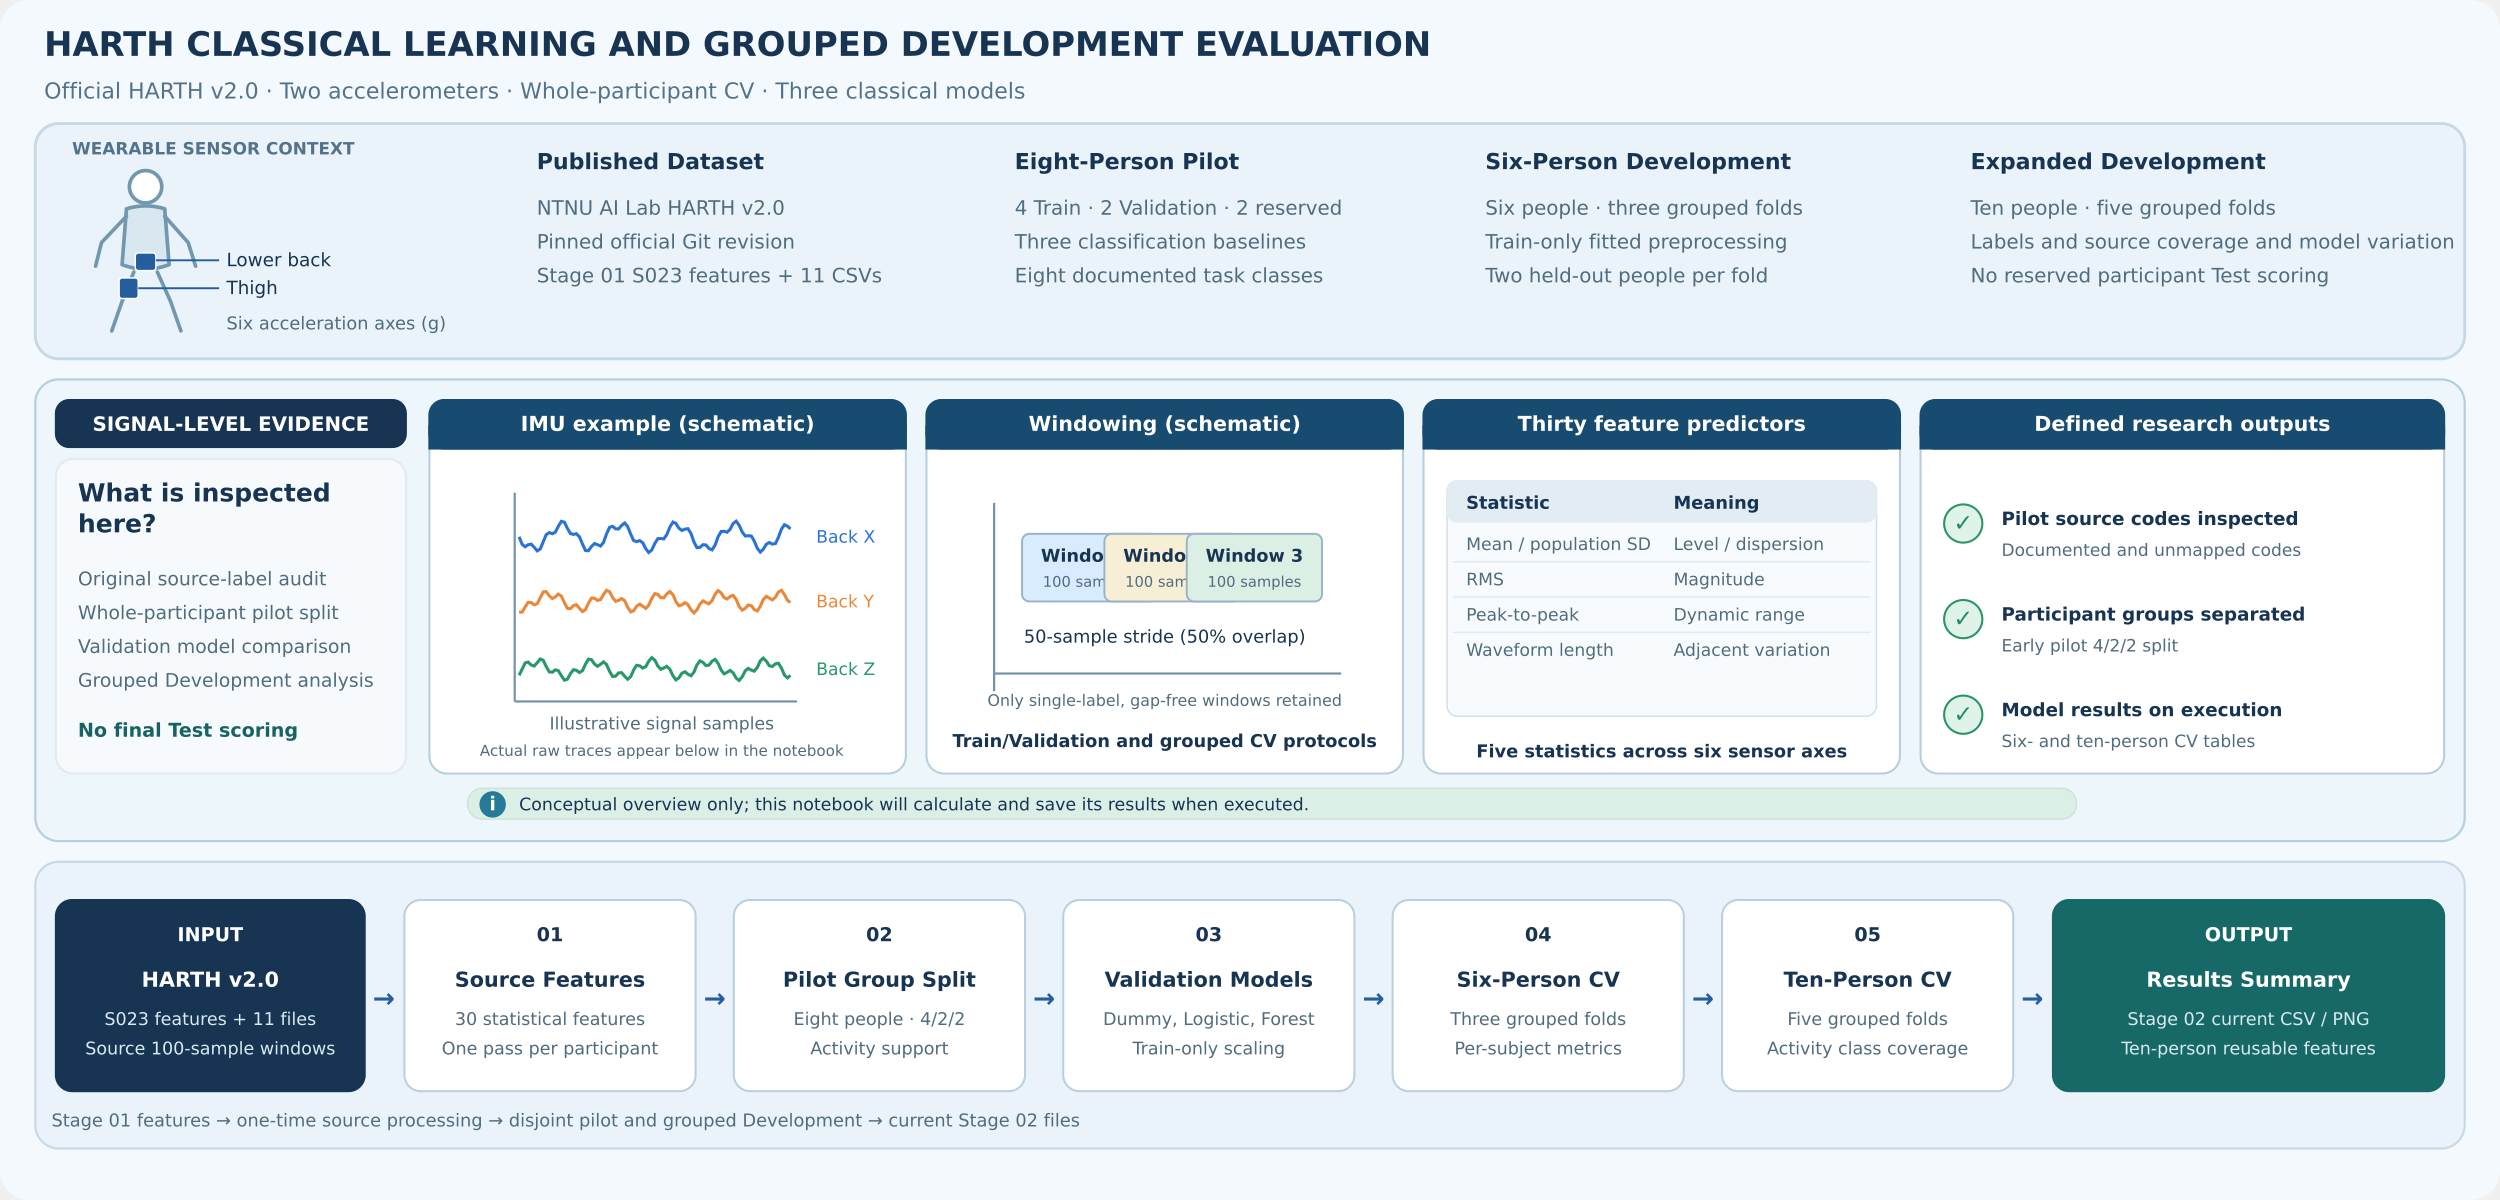
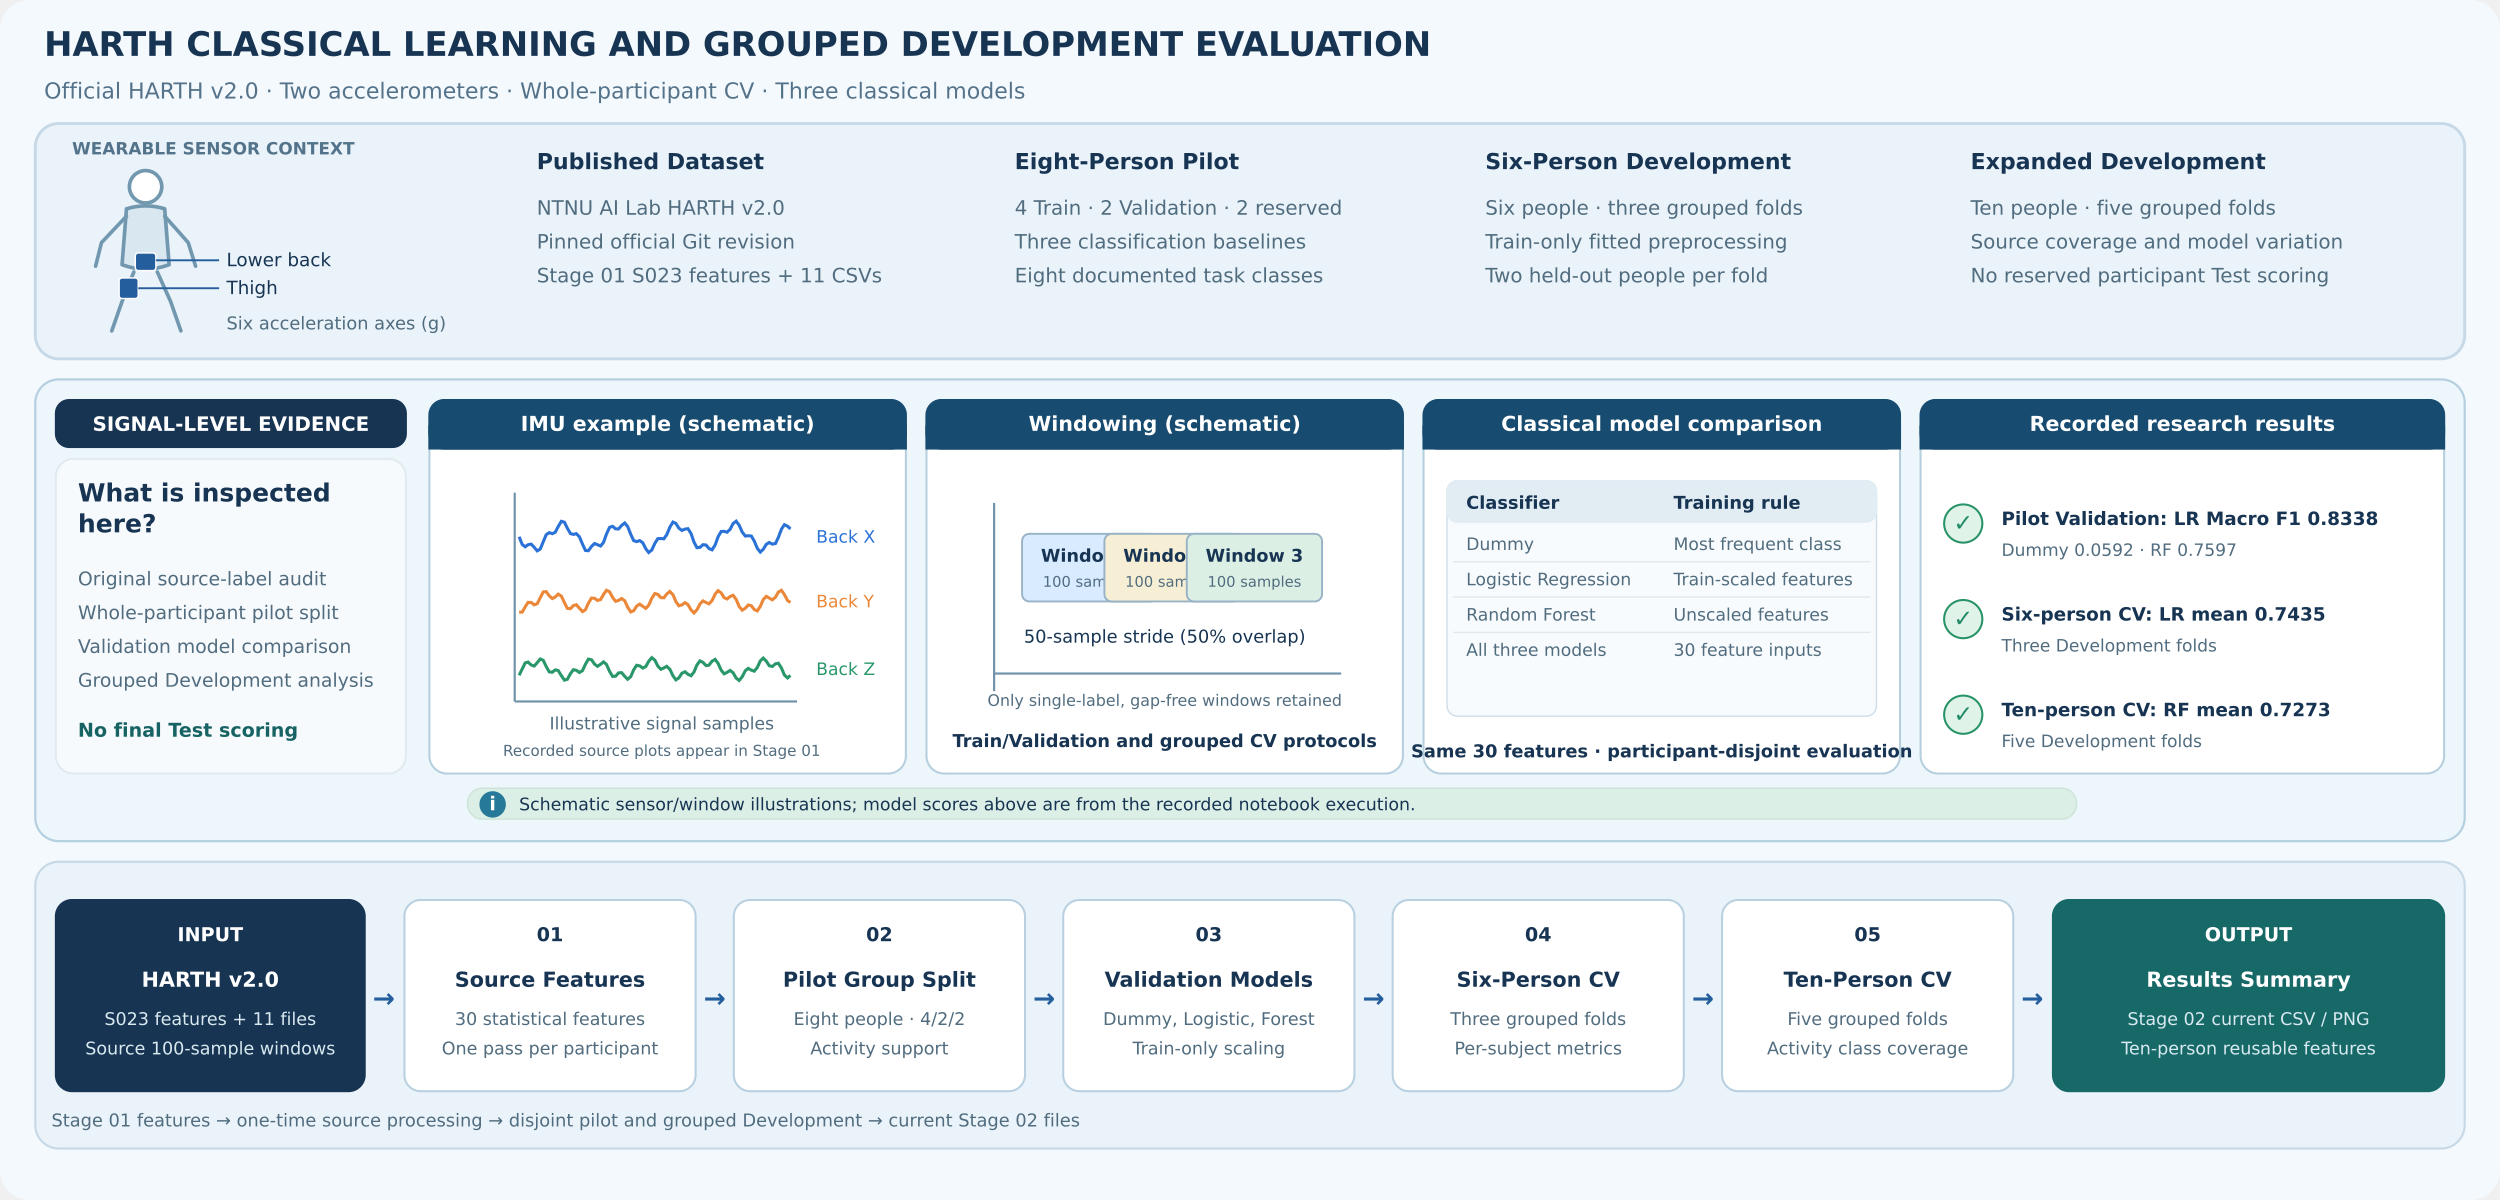
<svg xmlns="http://www.w3.org/2000/svg" width="1700" height="816" viewBox="0 0 1700 816" role="img" aria-labelledby="title desc">
  <rect x="0" y="0" width="1700" height="816" rx="20" fill="#F4F9FD" stroke="#F4F9FD" stroke-width="0" />
  <g font-family="DejaVu Sans, Arial, sans-serif">
    <text x="30" y="38" font-size="23" font-weight="700" fill="#173453">HARTH CLASSICAL LEARNING AND GROUPED DEVELOPMENT EVALUATION</text>
    <text x="30" y="67" font-size="15" fill="#54738A">Official HARTH v2.0  ·  Two accelerometers  ·  Whole-participant CV  ·  Three classical models</text>
    <rect x="24" y="84" width="1652" height="160" rx="16" fill="#EAF3FA" stroke="#C7D9E6" stroke-width="2" />
    <text x="49" y="105" font-size="11.5" font-weight="700" fill="#53738A">WEARABLE SENSOR CONTEXT</text>
    <g fill="none" stroke="#7298B0" stroke-width="2.5" stroke-linejoin="round" stroke-linecap="round">
      <circle cx="99" cy="127" r="11" fill="#FFFFFF" />
      <path d="M86 142 Q99 138 112 142 L115 180 Q99 186 83 180 Z" fill="#D9E7F1" />
      <path d="M86 147 L69 165 L65 181 M112 147 L128 165 L133 181 M91 185 L83 205 L76 225 M107 185 L116 205 L123 225" />
    </g>
    <rect x="92" y="172" width="14" height="12" rx="2" fill="#245E9D" stroke="#FFFFFF" stroke-width="1" />
    <rect x="81" y="189" width="13" height="14" rx="2" fill="#245E9D" stroke="#FFFFFF" stroke-width="1" />
    <line x1="106" y1="177" x2="149" y2="177" stroke="#245E9D" stroke-width="1.3" />
    <line x1="94" y1="196" x2="149" y2="196" stroke="#245E9D" stroke-width="1.3" />
    <text x="154" y="181" font-size="12.5" fill="#173453">Lower back</text>
    <text x="154" y="200" font-size="12.5" fill="#173453">Thigh</text>
    <text x="154" y="224" font-size="12.1" fill="#506C7E">Six acceleration axes (g)</text>
    <text x="365" y="115" font-size="15" font-weight="700" fill="#173453">Published Dataset</text>
    <text x="365" y="146" font-size="13.5" fill="#506C7E">NTNU AI Lab HARTH v2.0</text>
    <text x="365" y="169" font-size="13.5" fill="#506C7E">Pinned official Git revision</text>
    <text x="365" y="192" font-size="13.5" fill="#506C7E">Stage 01 S023 features + 11 CSVs</text>
    <text x="690" y="115" font-size="15" font-weight="700" fill="#173453">Eight-Person Pilot</text>
    <text x="690" y="146" font-size="13.5" fill="#506C7E">4 Train · 2 Validation · 2 reserved</text>
    <text x="690" y="169" font-size="13.5" fill="#506C7E">Three classification baselines</text>
    <text x="690" y="192" font-size="13.5" fill="#506C7E">Eight documented task classes</text>
    <text x="1010" y="115" font-size="15" font-weight="700" fill="#173453">Six-Person Development</text>
    <text x="1010" y="146" font-size="13.5" fill="#506C7E">Six people · three grouped folds</text>
    <text x="1010" y="169" font-size="13.5" fill="#506C7E">Train-only fitted preprocessing</text>
    <text x="1010" y="192" font-size="13.5" fill="#506C7E">Two held-out people per fold</text>
    <text x="1340" y="115" font-size="15" font-weight="700" fill="#173453">Expanded Development</text>
    <text x="1340" y="146" font-size="13.5" fill="#506C7E">Ten people · five grouped folds</text>
-     <text x="1340" y="169" font-size="13.5" fill="#506C7E">Labels and source coverage and model variation</text>
+     <text x="1340" y="169" font-size="13.5" fill="#506C7E">Source coverage and model variation</text>
    <text x="1340" y="192" font-size="13.5" fill="#506C7E">No reserved participant Test scoring</text>
    <rect x="24" y="258" width="1652" height="314" rx="16" fill="#EDF6FB" stroke="#B4CFE0" stroke-width="1.5" />
    <rect x="38" y="272" width="238" height="32" rx="9" fill="#173453" stroke="#173453" stroke-width="1.4" />
    <text x="157" y="293" font-size="13.5" font-weight="700" fill="#FFFFFF" text-anchor="middle">SIGNAL-LEVEL EVIDENCE</text>
    <rect x="38" y="312" width="238" height="214" rx="12" fill="#F7FAFD" stroke="#E0EAF0" stroke-width="1.4" />
    <text x="53" y="341" font-size="17" font-weight="700" fill="#173453">What is inspected</text>
    <text x="53" y="362" font-size="17" font-weight="700" fill="#173453">here?</text>
    <text x="53" y="398" font-size="12.8" fill="#506C7E">Original source-label audit</text>
    <text x="53" y="421" font-size="12.8" fill="#506C7E">Whole-participant pilot split</text>
    <text x="53" y="444" font-size="12.8" fill="#506C7E">Validation model comparison</text>
    <text x="53" y="467" font-size="12.8" fill="#506C7E">Grouped Development analysis</text>
    <text x="53" y="501" font-size="13" font-weight="700" fill="#176363">No final Test scoring</text>
    <rect x="292" y="272" width="324" height="254" rx="12" fill="#FFFFFF" stroke="#B6CFDE" stroke-width="1.4" />
    <rect x="292" y="272" width="324" height="33" rx="10" fill="#174B70" stroke="#174B70" stroke-width="1.4" />
    <rect x="292" y="290" width="324" height="15" rx="0" fill="#174B70" stroke="#174B70" stroke-width="1.4" />
    <text x="454" y="293" font-size="14" font-weight="700" fill="#FFFFFF" text-anchor="middle">IMU example (schematic)</text>
    <rect x="630" y="272" width="324" height="254" rx="12" fill="#FFFFFF" stroke="#B6CFDE" stroke-width="1.4" />
    <rect x="630" y="272" width="324" height="33" rx="10" fill="#174B70" stroke="#174B70" stroke-width="1.4" />
    <rect x="630" y="290" width="324" height="15" rx="0" fill="#174B70" stroke="#174B70" stroke-width="1.4" />
    <text x="792" y="293" font-size="14" font-weight="700" fill="#FFFFFF" text-anchor="middle">Windowing (schematic)</text>
    <rect x="968" y="272" width="324" height="254" rx="12" fill="#FFFFFF" stroke="#B6CFDE" stroke-width="1.4" />
    <rect x="968" y="272" width="324" height="33" rx="10" fill="#174B70" stroke="#174B70" stroke-width="1.4" />
    <rect x="968" y="290" width="324" height="15" rx="0" fill="#174B70" stroke="#174B70" stroke-width="1.4" />
-     <text x="1130" y="293" font-size="14" font-weight="700" fill="#FFFFFF" text-anchor="middle">Thirty feature predictors</text>
+     <text x="1130" y="293" font-size="14" font-weight="700" fill="#FFFFFF" text-anchor="middle">Classical model comparison</text>
    <rect x="1306" y="272" width="356" height="254" rx="12" fill="#FFFFFF" stroke="#B6CFDE" stroke-width="1.4" />
    <rect x="1306" y="272" width="356" height="33" rx="10" fill="#174B70" stroke="#174B70" stroke-width="1.4" />
    <rect x="1306" y="290" width="356" height="15" rx="0" fill="#174B70" stroke="#174B70" stroke-width="1.4" />
-     <text x="1484" y="293" font-size="14" font-weight="700" fill="#FFFFFF" text-anchor="middle">Defined research outputs</text>
+     <text x="1484" y="293" font-size="14" font-weight="700" fill="#FFFFFF" text-anchor="middle">Recorded research results</text>
    <line x1="350" y1="477" x2="542" y2="477" stroke="#7194ab" stroke-width="1.5" />
    <line x1="350" y1="335" x2="350" y2="477" stroke="#7194ab" stroke-width="1.5" />
    <path d="M353.0,365.0 L355.1,370.2 L357.1,371.8 L359.1,370.4 L361.2,370.0 L363.3,372.2 L365.3,374.6 L367.4,373.3 L369.4,368.4 L371.4,363.6 L373.5,362.2 L375.6,362.9 L377.6,361.9 L379.6,358.0 L381.7,354.5 L383.8,355.1 L385.8,359.2 L387.9,362.8 L389.9,363.4 L391.9,362.9 L394.0,365.0 L396.1,370.0 L398.1,374.3 L400.1,374.5 L402.2,371.6 L404.3,369.6 L406.3,370.4 L408.4,371.3 L410.4,368.8 L412.4,363.2 L414.5,358.6 L416.6,357.9 L418.6,359.6 L420.6,359.7 L422.7,357.3 L424.8,355.6 L426.8,358.0 L428.9,363.3 L430.9,367.6 L432.9,368.3 L435.0,367.6 L437.1,369.1 L439.1,373.1 L441.1,375.7 L443.2,374.0 L445.3,369.5 L447.3,366.3 L449.4,366.2 L451.4,366.4 L453.4,363.6 L455.5,358.5 L457.6,355.0 L459.6,355.9 L461.6,359.1 L463.7,360.7 L465.8,359.8 L467.8,359.5 L469.9,362.8 L471.9,368.6 L473.9,372.4 L476.0,372.2 L478.0,370.4 L480.1,370.6 L482.1,373.0 L484.2,373.9 L486.3,370.6 L488.3,365.0 L490.4,361.4 L492.4,361.3 L494.4,361.9 L496.5,359.9 L498.5,356.0 L500.6,354.4 L502.6,357.1 L504.7,361.8 L506.8,364.5 L508.8,364.3 L510.9,364.5 L512.9,367.9 L515.0,372.9 L517.0,375.4 L519.0,373.5 L521.1,370.1 L523.1,368.9 L525.2,370.0 L527.3,369.6 L529.3,365.4 L531.4,359.8 L533.4,356.8 L535.5,357.8 L537.5,359.7" stroke="#2B72D7" fill="none" stroke-width="2.1" />
    <text x="555" y="369" font-size="11.7" fill="#2B72D7">Back X</text>
    <path d="M353.0,416.3 L355.1,416.2 L357.1,412.7 L359.1,409.6 L361.2,409.7 L363.3,411.3 L365.3,410.5 L367.4,406.4 L369.4,402.5 L371.4,402.3 L373.5,405.2 L375.6,407.0 L377.6,405.9 L379.6,404.0 L381.7,405.3 L383.8,409.8 L385.8,413.7 L387.9,413.9 L389.9,411.8 L391.9,411.2 L394.0,413.6 L396.1,415.9 L398.1,414.6 L400.1,410.2 L402.2,406.7 L404.3,406.8 L406.3,408.3 L408.4,407.7 L410.4,404.2 L412.4,401.4 L414.5,402.4 L416.6,406.3 L418.6,408.9 L420.6,408.3 L422.7,407.0 L424.8,408.5 L426.8,412.9 L428.9,416.1 L430.9,415.3 L432.9,412.2 L435.0,410.8 L437.1,412.3 L439.1,413.7 L441.1,411.6 L443.2,406.9 L445.3,403.6 L447.3,404.2 L449.4,406.4 L451.4,406.5 L453.4,403.9 L455.5,402.2 L457.6,404.4 L459.6,409.1 L461.6,411.9 L463.7,411.3 L465.8,409.8 L467.8,411.1 L469.9,414.7 L471.9,416.8 L473.9,414.7 L476.0,410.7 L478.0,408.6 L480.1,409.7 L482.1,410.6 L484.2,408.4 L486.3,404.0 L488.3,401.6 L490.4,403.2 L492.4,406.4 L494.4,407.3 L496.5,405.6 L498.5,404.8 L500.6,407.6 L502.6,412.4 L504.7,414.9 L506.8,413.6 L508.8,411.4 L510.9,411.9 L512.9,414.5 L515.0,415.4 L517.0,412.3 L519.0,407.7 L521.1,405.5 L523.1,406.7 L525.2,407.9 L527.3,406.1 L529.3,402.6 L531.4,401.4 L533.4,404.3 L535.5,408.3 L537.5,409.7" stroke="#EB8738" fill="none" stroke-width="2.1" />
    <text x="555" y="413" font-size="11.7" fill="#EB8738">Back Y</text>
    <path d="M353.0,459.2 L355.1,454.9 L357.1,450.8 L359.1,450.2 L361.2,452.2 L363.3,452.9 L365.3,450.6 L367.4,448.1 L369.4,449.0 L371.4,453.2 L373.5,456.9 L375.6,457.1 L377.6,455.5 L379.6,456.0 L381.7,459.4 L383.8,462.5 L385.8,461.9 L387.9,458.1 L389.9,455.4 L391.9,455.8 L394.0,457.3 L396.1,456.0 L398.1,451.7 L400.1,448.2 L402.2,448.6 L404.3,451.6 L406.3,453.1 L408.4,451.7 L410.4,450.1 L412.4,451.8 L414.5,456.5 L416.6,460.0 L418.6,459.8 L420.6,457.6 L422.7,457.4 L424.8,459.9 L426.8,461.9 L428.9,460.1 L430.9,455.5 L432.9,452.4 L435.0,452.8 L437.1,454.3 L439.1,453.3 L441.1,449.7 L443.2,447.2 L445.3,448.9 L447.3,452.9 L449.4,455.1 L451.4,454.2 L453.4,453.1 L455.5,455.1 L457.6,459.5 L459.6,462.3 L461.6,461.0 L463.7,457.8 L465.8,456.8 L467.8,458.5 L469.9,459.5 L471.9,457.0 L473.9,452.2 L476.0,449.4 L478.0,450.4 L480.1,452.6 L482.1,452.3 L484.2,449.6 L486.3,448.4 L488.3,451.1 L490.4,455.7 L492.4,458.2 L494.4,457.2 L496.5,455.9 L498.5,457.5 L500.6,461.1 L502.6,462.7 L504.7,460.2 L506.8,456.1 L508.8,454.5 L510.9,455.7 L512.9,456.4 L515.0,453.8 L517.0,449.4 L519.0,447.5 L521.1,449.6 L523.1,452.7 L525.2,453.2 L527.3,451.4 L529.3,451.0 L531.4,454.3 L533.4,459.0 L535.5,461.0 L537.5,459.3" stroke="#29976A" fill="none" stroke-width="2.1" />
    <text x="555" y="459" font-size="11.7" fill="#29976A">Back Z</text>
    <text x="450" y="496" font-size="11.7" fill="#506C7E" text-anchor="middle">Illustrative signal samples</text>
-     <text x="450" y="514" font-size="10.3" fill="#506C7E" text-anchor="middle">Actual raw traces appear below in the notebook</text>
+     <text x="450" y="514" font-size="10.3" fill="#506C7E" text-anchor="middle">Recorded source plots appear in Stage 01</text>
    <line x1="676" y1="458" x2="912" y2="458" stroke="#7194ab" stroke-width="1.5" />
    <line x1="676" y1="342" x2="676" y2="470" stroke="#7194ab" stroke-width="1.5" />
    <rect x="695" y="363" width="92" height="46" rx="5" fill="#d8ebff" stroke="#98b2c6" stroke-width="1.3" />
    <text x="741" y="382" font-size="12" font-weight="700" fill="#173453" text-anchor="middle">Window 1</text>
    <text x="741" y="399" font-size="10" fill="#506C7E" text-anchor="middle">100 samples</text>
    <rect x="751" y="363" width="92" height="46" rx="5" fill="#f7efd5" stroke="#98b2c6" stroke-width="1.3" />
    <text x="797" y="382" font-size="12" font-weight="700" fill="#173453" text-anchor="middle">Window 2</text>
    <text x="797" y="399" font-size="10" fill="#506C7E" text-anchor="middle">100 samples</text>
    <rect x="807" y="363" width="92" height="46" rx="5" fill="#dcefe5" stroke="#98b2c6" stroke-width="1.3" />
    <text x="853" y="382" font-size="12" font-weight="700" fill="#173453" text-anchor="middle">Window 3</text>
    <text x="853" y="399" font-size="10" fill="#506C7E" text-anchor="middle">100 samples</text>
    <text x="792" y="437" font-size="12.1" fill="#173453" text-anchor="middle">50-sample stride (50% overlap)</text>
    <text x="792" y="480" font-size="10.8" fill="#506C7E" text-anchor="middle">Only single-label, gap-free windows retained</text>
    <text x="792" y="508" font-size="12.1" font-weight="700" fill="#173453" text-anchor="middle">Train/Validation and grouped CV protocols</text>
    <rect x="984" y="327" width="292" height="160" rx="7" fill="#F8FBFD" stroke="#CFDFE9" stroke-width="1" />
    <rect x="984" y="327" width="292" height="28" rx="7" fill="#E2ECF3" stroke="#E2ECF3" stroke-width="1" />
-     <text x="997" y="346" font-size="12.1" font-weight="700" fill="#173453">Statistic</text>
-     <text x="1138" y="346" font-size="12.1" font-weight="700" fill="#173453">Meaning</text>
-     <text x="997" y="374" font-size="11.7" fill="#506C7E">Mean / population SD</text>
-     <text x="1138" y="374" font-size="11.7" fill="#506C7E">Level / dispersion</text>
+     <text x="997" y="346" font-size="12.1" font-weight="700" fill="#173453">Classifier</text>
+     <text x="1138" y="346" font-size="12.1" font-weight="700" fill="#173453">Training rule</text>
+     <text x="997" y="374" font-size="11.7" fill="#506C7E">Dummy</text>
+     <text x="1138" y="374" font-size="11.7" fill="#506C7E">Most frequent class</text>
    <line x1="988" y1="382" x2="1272" y2="382" stroke="#DFE9EF" stroke-width="1" />
-     <text x="997" y="398" font-size="11.7" fill="#506C7E">RMS</text>
-     <text x="1138" y="398" font-size="11.7" fill="#506C7E">Magnitude</text>
+     <text x="997" y="398" font-size="11.7" fill="#506C7E">Logistic Regression</text>
+     <text x="1138" y="398" font-size="11.7" fill="#506C7E">Train-scaled features</text>
    <line x1="988" y1="406" x2="1272" y2="406" stroke="#DFE9EF" stroke-width="1" />
-     <text x="997" y="422" font-size="11.7" fill="#506C7E">Peak-to-peak</text>
-     <text x="1138" y="422" font-size="11.7" fill="#506C7E">Dynamic range</text>
+     <text x="997" y="422" font-size="11.7" fill="#506C7E">Random Forest</text>
+     <text x="1138" y="422" font-size="11.7" fill="#506C7E">Unscaled features</text>
    <line x1="988" y1="430" x2="1272" y2="430" stroke="#DFE9EF" stroke-width="1" />
-     <text x="997" y="446" font-size="11.7" fill="#506C7E">Waveform length</text>
-     <text x="1138" y="446" font-size="11.7" fill="#506C7E">Adjacent variation</text>
-     <text x="1130" y="515" font-size="12.1" font-weight="700" fill="#173453" text-anchor="middle">Five statistics across six sensor axes</text>
+     <text x="997" y="446" font-size="11.7" fill="#506C7E">All three models</text>
+     <text x="1138" y="446" font-size="11.7" fill="#506C7E">30 feature inputs</text>
+     <text x="1130" y="515" font-size="12.1" font-weight="700" fill="#173453" text-anchor="middle">Same 30 features · participant-disjoint evaluation</text>
    <circle cx="1335" cy="356" r="13" fill="#E0F3E9" stroke="#279366" stroke-width="1.4" />
    <text x="1335" y="361" font-size="16" font-weight="700" fill="#218A66" text-anchor="middle">✓</text>
-     <text x="1361" y="357" font-size="12.5" font-weight="700" fill="#173453">Pilot source codes inspected</text>
-     <text x="1361" y="378" font-size="11.6" fill="#506C7E">Documented and unmapped codes</text>
+     <text x="1361" y="357" font-size="12.5" font-weight="700" fill="#173453">Pilot Validation: LR Macro F1 0.8338</text>
+     <text x="1361" y="378" font-size="11.6" fill="#506C7E">Dummy 0.0592 · RF 0.7597</text>
    <circle cx="1335" cy="421" r="13" fill="#E0F3E9" stroke="#279366" stroke-width="1.4" />
    <text x="1335" y="426" font-size="16" font-weight="700" fill="#218A66" text-anchor="middle">✓</text>
-     <text x="1361" y="422" font-size="12.5" font-weight="700" fill="#173453">Participant groups separated</text>
-     <text x="1361" y="443" font-size="11.6" fill="#506C7E">Early pilot 4/2/2 split</text>
+     <text x="1361" y="422" font-size="12.5" font-weight="700" fill="#173453">Six-person CV: LR mean 0.7435</text>
+     <text x="1361" y="443" font-size="11.6" fill="#506C7E">Three Development folds</text>
    <circle cx="1335" cy="486" r="13" fill="#E0F3E9" stroke="#279366" stroke-width="1.4" />
    <text x="1335" y="491" font-size="16" font-weight="700" fill="#218A66" text-anchor="middle">✓</text>
-     <text x="1361" y="487" font-size="12.5" font-weight="700" fill="#173453">Model results on execution</text>
-     <text x="1361" y="508" font-size="11.6" fill="#506C7E">Six- and ten-person CV tables</text>
+     <text x="1361" y="487" font-size="12.5" font-weight="700" fill="#173453">Ten-person CV: RF mean 0.7273</text>
+     <text x="1361" y="508" font-size="11.6" fill="#506C7E">Five Development folds</text>
    <rect x="318" y="536" width="1094" height="21" rx="10" fill="#DCEFE6" stroke="#CDE3D8" stroke-width="1" />
    <circle cx="335" cy="547" r="9" fill="#267998" />
    <text x="335" y="551" font-size="13" font-weight="700" fill="#FFFFFF" text-anchor="middle">i</text>
-     <text x="353" y="551" font-size="11.8" fill="#173453">Conceptual overview only; this notebook will calculate and save its results when executed.</text>
+     <text x="353" y="551" font-size="11.8" fill="#173453">Schematic sensor/window illustrations; model scores above are from the recorded notebook execution.</text>
    <rect x="24" y="586" width="1652" height="195" rx="16" fill="#EAF3FA" stroke="#C7D9E6" stroke-width="1.5" />
    <rect x="38" y="612" width="210" height="130" rx="11" fill="#173453" stroke="#173453" stroke-width="1.4" />
    <text x="143" y="640" font-size="13" font-weight="700" fill="#FFFFFF" text-anchor="middle">INPUT</text>
    <text x="143" y="671" font-size="14.1" font-weight="700" fill="#FFFFFF" text-anchor="middle">HARTH v2.0</text>
    <text x="143" y="697" font-size="11.9" fill="#D8E9F0" text-anchor="middle">S023 features + 11 files</text>
    <text x="143" y="717" font-size="11.9" fill="#D8E9F0" text-anchor="middle">Source 100-sample windows</text>
    <text x="261" y="685" font-size="18" font-weight="700" fill="#245E9D" text-anchor="middle">→</text>
    <rect x="275" y="612" width="198" height="130" rx="11" fill="#FFFFFF" stroke="#B9D0E0" stroke-width="1.4" />
    <text x="374" y="640" font-size="13" font-weight="700" fill="#173453" text-anchor="middle">01</text>
    <text x="374" y="671" font-size="14.1" font-weight="700" fill="#173453" text-anchor="middle">Source Features</text>
    <text x="374" y="697" font-size="11.9" fill="#506C7E" text-anchor="middle">30 statistical features</text>
    <text x="374" y="717" font-size="11.9" fill="#506C7E" text-anchor="middle">One pass per participant</text>
    <text x="486" y="685" font-size="18" font-weight="700" fill="#245E9D" text-anchor="middle">→</text>
    <rect x="499" y="612" width="198" height="130" rx="11" fill="#FFFFFF" stroke="#B9D0E0" stroke-width="1.4" />
    <text x="598" y="640" font-size="13" font-weight="700" fill="#173453" text-anchor="middle">02</text>
    <text x="598" y="671" font-size="14.1" font-weight="700" fill="#173453" text-anchor="middle">Pilot Group Split</text>
    <text x="598" y="697" font-size="11.9" fill="#506C7E" text-anchor="middle">Eight people · 4/2/2</text>
    <text x="598" y="717" font-size="11.9" fill="#506C7E" text-anchor="middle">Activity support</text>
    <text x="710" y="685" font-size="18" font-weight="700" fill="#245E9D" text-anchor="middle">→</text>
    <rect x="723" y="612" width="198" height="130" rx="11" fill="#FFFFFF" stroke="#B9D0E0" stroke-width="1.4" />
    <text x="822" y="640" font-size="13" font-weight="700" fill="#173453" text-anchor="middle">03</text>
    <text x="822" y="671" font-size="14.1" font-weight="700" fill="#173453" text-anchor="middle">Validation Models</text>
    <text x="822" y="697" font-size="11.9" fill="#506C7E" text-anchor="middle">Dummy, Logistic, Forest</text>
    <text x="822" y="717" font-size="11.9" fill="#506C7E" text-anchor="middle">Train-only scaling</text>
    <text x="934" y="685" font-size="18" font-weight="700" fill="#245E9D" text-anchor="middle">→</text>
    <rect x="947" y="612" width="198" height="130" rx="11" fill="#FFFFFF" stroke="#B9D0E0" stroke-width="1.4" />
    <text x="1046" y="640" font-size="13" font-weight="700" fill="#173453" text-anchor="middle">04</text>
    <text x="1046" y="671" font-size="14.1" font-weight="700" fill="#173453" text-anchor="middle">Six-Person CV</text>
    <text x="1046" y="697" font-size="11.9" fill="#506C7E" text-anchor="middle">Three grouped folds</text>
    <text x="1046" y="717" font-size="11.9" fill="#506C7E" text-anchor="middle">Per-subject metrics</text>
    <text x="1158" y="685" font-size="18" font-weight="700" fill="#245E9D" text-anchor="middle">→</text>
    <rect x="1171" y="612" width="198" height="130" rx="11" fill="#FFFFFF" stroke="#B9D0E0" stroke-width="1.4" />
    <text x="1270" y="640" font-size="13" font-weight="700" fill="#173453" text-anchor="middle">05</text>
    <text x="1270" y="671" font-size="14.1" font-weight="700" fill="#173453" text-anchor="middle">Ten-Person CV</text>
    <text x="1270" y="697" font-size="11.9" fill="#506C7E" text-anchor="middle">Five grouped folds</text>
    <text x="1270" y="717" font-size="11.9" fill="#506C7E" text-anchor="middle">Activity class coverage</text>
    <text x="1382" y="685" font-size="18" font-weight="700" fill="#245E9D" text-anchor="middle">→</text>
    <rect x="1396" y="612" width="266" height="130" rx="11" fill="#176968" stroke="#176968" stroke-width="1.4" />
    <text x="1529" y="640" font-size="13" font-weight="700" fill="#FFFFFF" text-anchor="middle">OUTPUT</text>
    <text x="1529" y="671" font-size="14.1" font-weight="700" fill="#FFFFFF" text-anchor="middle">Results Summary</text>
    <text x="1529" y="697" font-size="11.9" fill="#D8E9F0" text-anchor="middle">Stage 02 current CSV / PNG</text>
    <text x="1529" y="717" font-size="11.9" fill="#D8E9F0" text-anchor="middle">Ten-person reusable features</text>
    <text x="35" y="766" font-size="12.1" fill="#506C7E">Stage 01 features → one-time source processing → disjoint pilot and grouped Development → current Stage 02 files</text>
  </g>
</svg>
